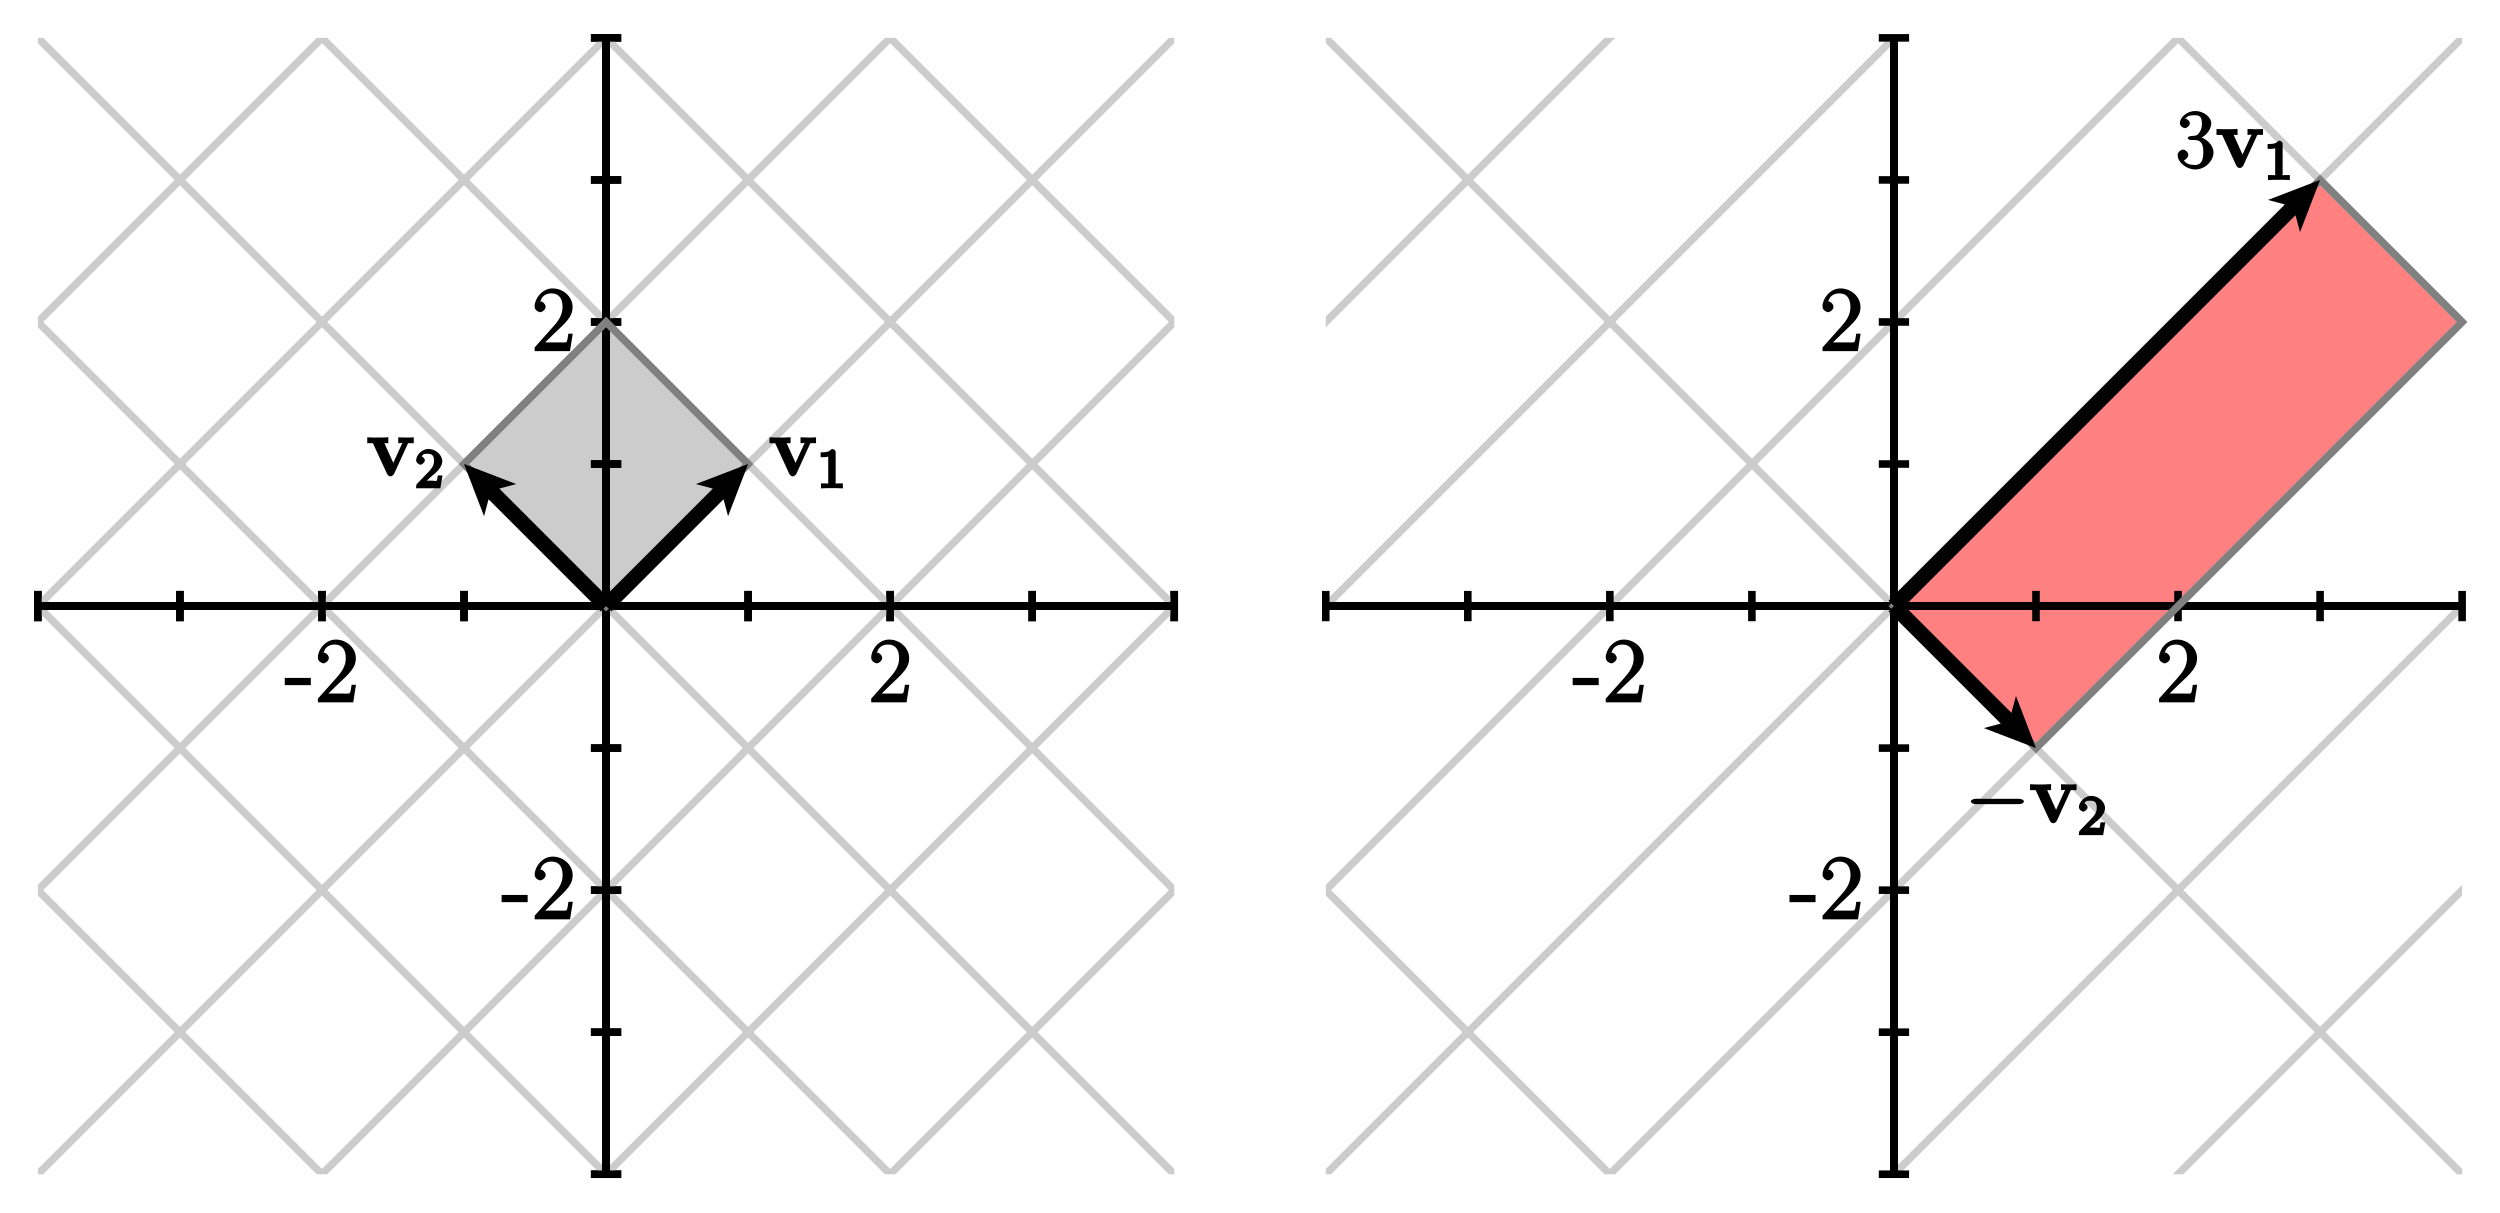
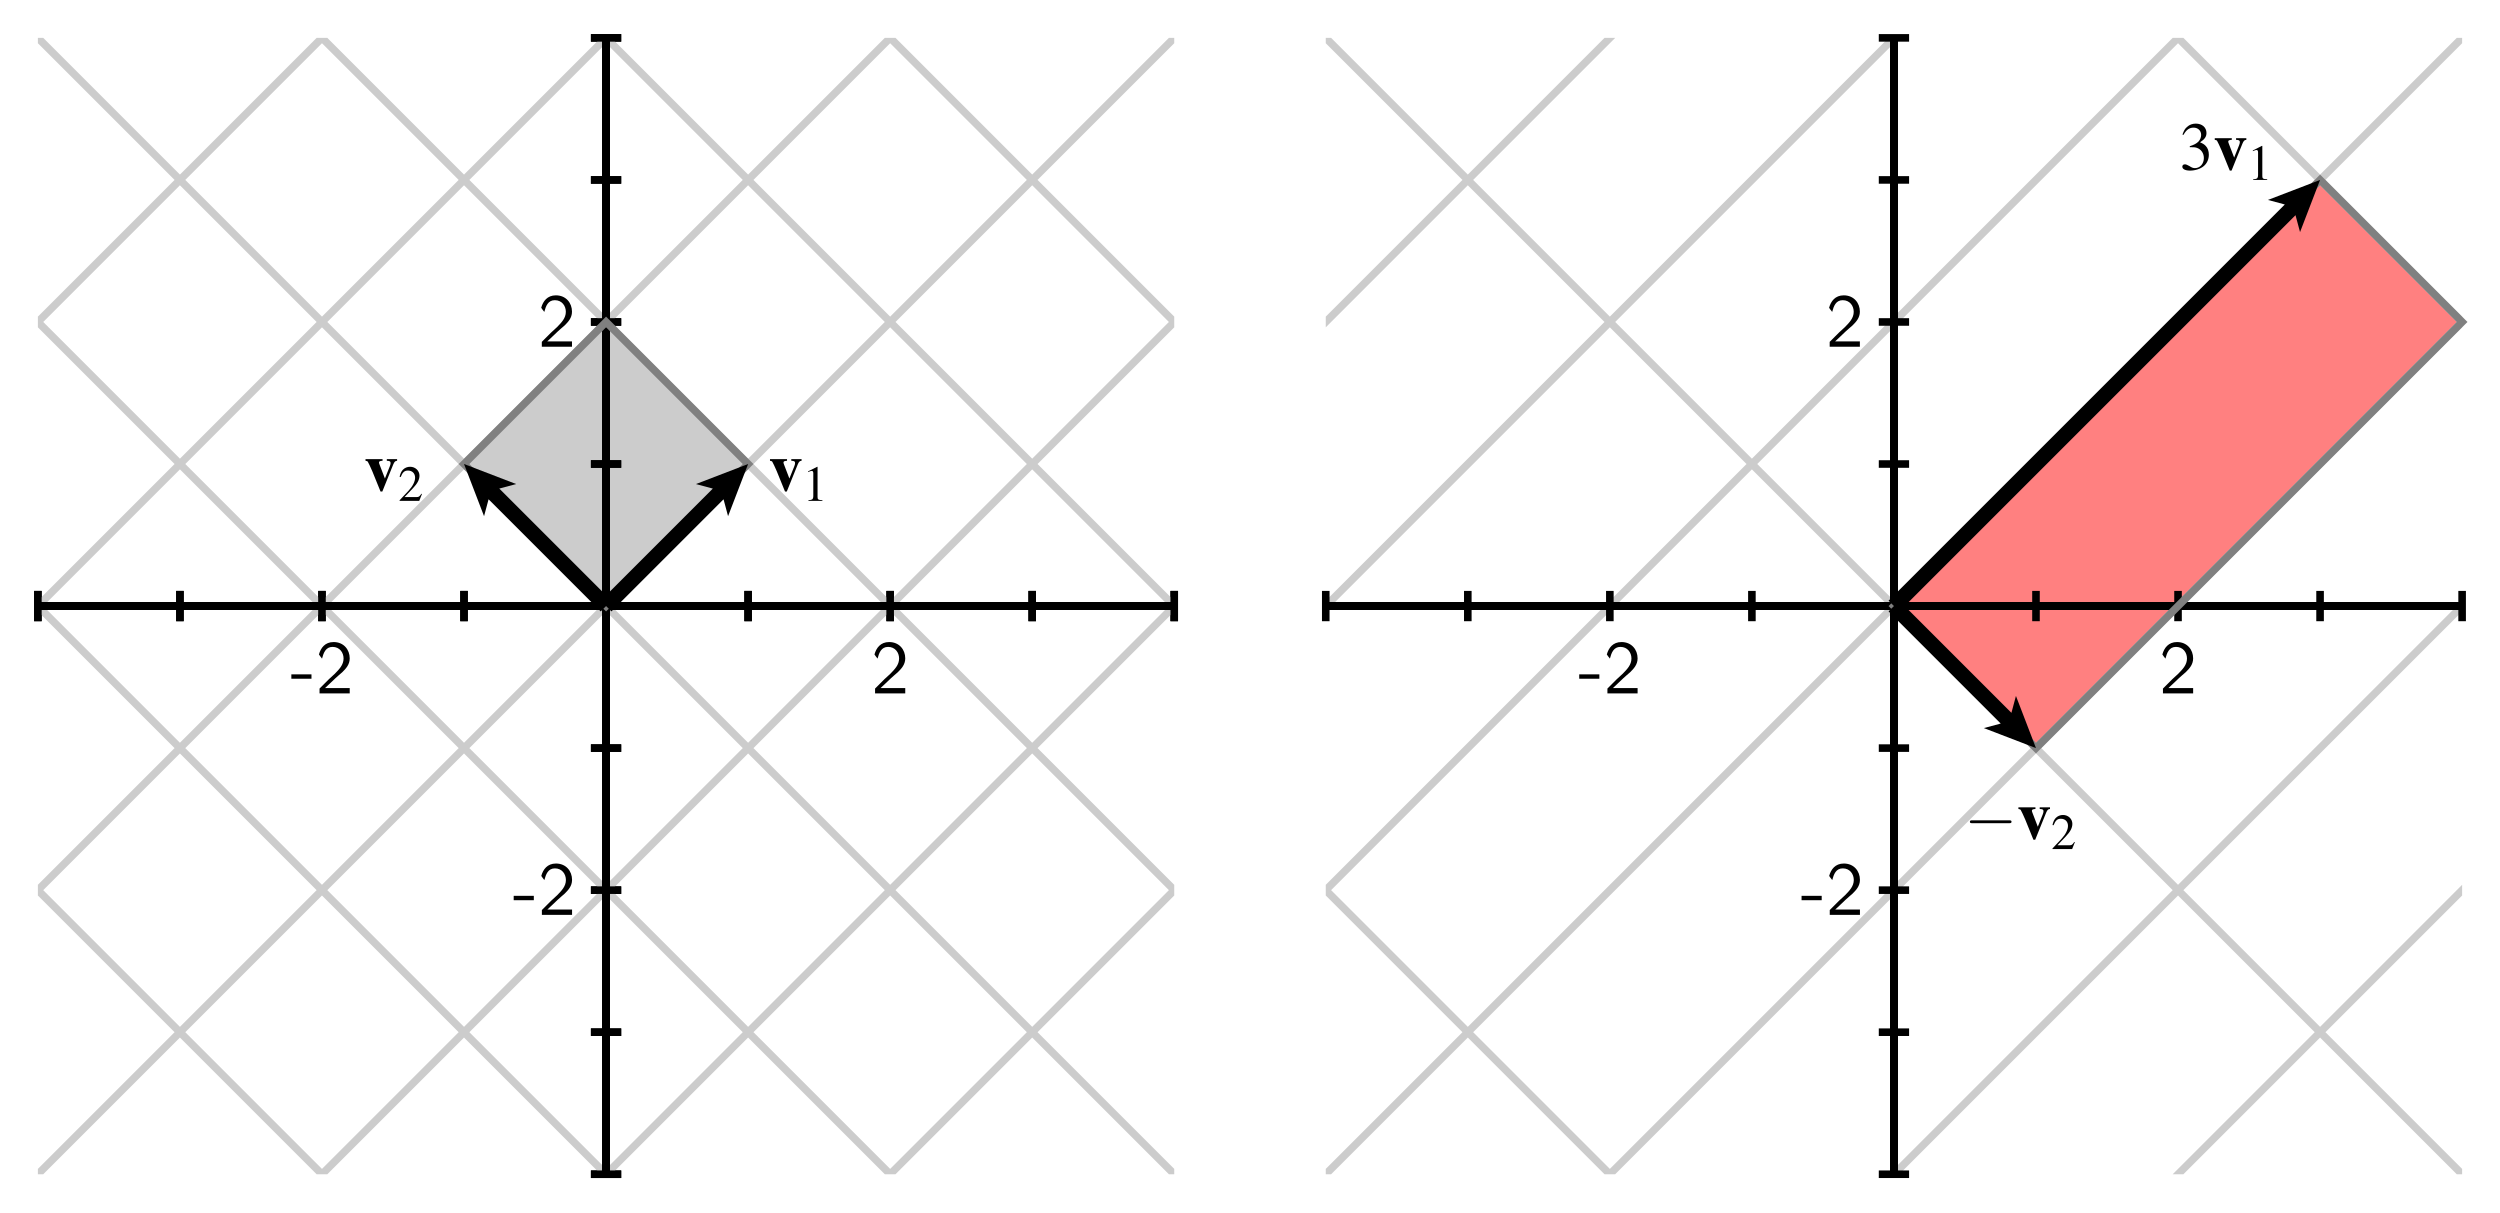
<svg xmlns="http://www.w3.org/2000/svg" xmlns:xlink="http://www.w3.org/1999/xlink" width="330pt" height="160pt" viewBox="0 0 330 160" version="1.1">
  <defs>
    <g>
      <symbol overflow="visible" id="glyph0-0">
        <path style="stroke:none;" d="" />
      </symbol>
      <symbol overflow="visible" id="glyph0-1">
-         <path style="stroke:none;" d="M 3.406 -2.406 L 3.406 -3.219 L -0.031 -3.219 L -0.031 -2.266 L 3.406 -2.266 Z M 3.406 -2.406 " />
+         <path style="stroke:none;" d="M 2.766 -1.938 L 2.766 -2.516 L 0.109 -2.516 L 0.109 -1.938 Z M 2.766 -1.938 " />
      </symbol>
      <symbol overflow="visible" id="glyph0-2">
-         <path style="stroke:none;" d="M 5.281 -2.312 L 4.875 -2.312 C 4.812 -1.953 4.766 -1.406 4.641 -1.219 C 4.562 -1.109 4 -1.156 3.641 -1.156 L 1.422 -1.156 L 1.531 -0.891 C 1.844 -1.156 2.578 -1.938 2.891 -2.219 C 4.719 -3.906 5.438 -4.625 5.438 -5.812 C 5.438 -7.203 4.188 -8.281 2.797 -8.281 C 1.406 -8.281 0.422 -6.938 0.422 -5.906 C 0.422 -5.297 1.109 -5.141 1.156 -5.141 C 1.406 -5.141 1.875 -5.469 1.875 -5.859 C 1.875 -6.188 1.484 -6.578 1.156 -6.578 C 1.047 -6.578 1.016 -6.578 1.219 -6.641 C 1.375 -7.219 1.859 -7.625 2.641 -7.625 C 3.656 -7.625 4.109 -6.922 4.109 -5.812 C 4.109 -4.797 3.578 -4.016 2.891 -3.25 L 0.422 -0.484 L 0.422 0 L 5.094 0 L 5.453 -2.312 Z M 5.281 -2.312 " />
+         <path style="stroke:none;" d="M 1.734 -1.875 L 0.5 -0.641 L 0.5 0 L 4.484 0 L 4.484 -0.703 L 2.672 -0.703 C 2.547 -0.703 2.438 -0.703 2.312 -0.703 L 1.219 -0.703 C 1.547 -0.984 2.297 -1.734 2.609 -2.016 C 2.797 -2.203 3.312 -2.625 3.5 -2.797 C 3.953 -3.25 4.484 -3.781 4.484 -4.625 C 4.484 -5.781 3.688 -6.781 2.359 -6.781 C 1.219 -6.781 0.656 -6 0.422 -5.141 C 0.547 -4.969 0.594 -4.906 0.609 -4.875 C 0.625 -4.859 0.734 -4.734 0.828 -4.594 C 1.031 -5.359 1.312 -6.141 2.219 -6.141 C 3.156 -6.141 3.672 -5.391 3.672 -4.609 C 3.672 -3.766 3.094 -3.188 2.516 -2.594 Z M 1.734 -1.875 " />
      </symbol>
      <symbol overflow="visible" id="glyph1-0">
        <path style="stroke:none;" d="" />
      </symbol>
      <symbol overflow="visible" id="glyph1-1">
-         <path style="stroke:none;" d="M 5.469 -4.234 C 5.547 -4.391 5.469 -4.328 6.266 -4.328 L 6.266 -5.109 C 5.75 -5.078 5.734 -5.078 5.297 -5.078 C 5 -5.078 4.984 -5.078 4.219 -5.109 L 4.219 -4.328 C 4.656 -4.328 4.75 -4.422 4.75 -4.344 C 4.75 -4.344 4.797 -4.438 4.844 -4.547 L 3.562 -1.734 L 2.391 -4.328 L 2.906 -4.328 L 2.906 -5.125 C 2.531 -5.078 1.766 -5.078 1.484 -5.078 C 1.172 -5.078 0.547 -5.078 0.125 -5.109 L 0.125 -4.328 L 0.875 -4.328 L 2.703 -0.359 C 2.797 -0.156 2.953 0.047 3.203 0.047 C 3.375 0.047 3.594 -0.125 3.688 -0.328 Z M 5.469 -4.234 " />
+         <path style="stroke:none;" d="M 4.359 -4.156 L 3 -4.156 L 3 -3.938 C 3.391 -3.922 3.5 -3.859 3.5 -3.641 C 3.5 -3.531 3.469 -3.391 3.406 -3.234 L 2.75 -1.594 L 2.047 -3.422 C 1.984 -3.594 1.969 -3.641 1.969 -3.703 C 1.969 -3.828 2.047 -3.891 2.281 -3.922 C 2.297 -3.922 2.359 -3.922 2.438 -3.938 L 2.438 -4.156 L 0.188 -4.156 L 0.188 -3.938 C 0.391 -3.906 0.453 -3.875 0.5 -3.797 C 0.516 -3.812 0.938 -2.906 1.094 -2.531 L 2.172 0.125 L 2.406 0.125 L 3.844 -3.438 C 4.016 -3.828 4.094 -3.906 4.359 -3.938 Z M 4.359 -4.156 " />
      </symbol>
      <symbol overflow="visible" id="glyph2-0">
        <path style="stroke:none;" d="" />
      </symbol>
      <symbol overflow="visible" id="glyph2-1">
-         <path style="stroke:none;" d="M 2.469 -4.797 C 2.469 -4.984 2.25 -5.188 1.969 -5.188 C 1.609 -4.844 1.375 -4.734 0.484 -4.734 L 0.484 -4.094 C 0.891 -4.094 1.281 -4.094 1.484 -4.188 L 1.484 -0.797 C 1.484 -0.531 1.672 -0.641 0.984 -0.641 L 0.531 -0.641 L 0.531 0.016 C 1.031 -0.016 1.656 -0.016 1.969 -0.016 C 2.297 -0.016 2.922 -0.016 3.422 0.016 L 3.422 -0.641 L 2.969 -0.641 C 2.281 -0.641 2.469 -0.531 2.469 -0.797 Z M 2.469 -4.797 " />
+         <path style="stroke:none;" d="M 1.938 -4.5 L 0.734 -3.891 L 0.734 -3.797 C 0.812 -3.828 0.891 -3.859 0.922 -3.875 C 1.031 -3.922 1.156 -3.953 1.219 -3.953 C 1.359 -3.953 1.422 -3.844 1.422 -3.641 L 1.422 -0.625 C 1.422 -0.406 1.359 -0.25 1.266 -0.188 C 1.156 -0.125 1.062 -0.109 0.781 -0.094 L 0.781 0 L 2.625 0 L 2.625 -0.094 C 2.094 -0.109 1.984 -0.172 1.984 -0.5 L 1.984 -4.484 Z M 1.938 -4.5 " />
      </symbol>
      <symbol overflow="visible" id="glyph2-2">
-         <path style="stroke:none;" d="M 2.172 -1.531 C 2.281 -1.641 2.578 -1.875 2.703 -1.969 C 3.141 -2.391 3.641 -2.922 3.641 -3.578 C 3.641 -4.438 2.719 -5.188 1.812 -5.188 C 0.953 -5.188 0.188 -4.344 0.188 -3.688 C 0.188 -3.344 0.656 -3.094 0.766 -3.094 C 0.922 -3.094 1.344 -3.406 1.344 -3.672 C 1.344 -4.047 0.781 -4.25 0.969 -4.25 C 1.109 -4.578 1.391 -4.547 1.734 -4.547 C 2.406 -4.547 2.547 -4.188 2.547 -3.578 C 2.547 -2.828 2.078 -2.422 1.234 -1.547 L 0.328 -0.609 C 0.234 -0.531 0.188 -0.375 0.188 0 L 3.391 0 L 3.672 -1.688 L 3.047 -1.688 C 2.984 -1.344 2.984 -1.125 2.906 -0.984 C 2.859 -0.922 2.453 -1 2.344 -1 L 1.062 -1 L 1.203 -0.641 Z M 2.172 -1.531 " />
+         <path style="stroke:none;" d="M 3.156 -0.906 L 3.078 -0.938 C 2.828 -0.562 2.75 -0.5 2.438 -0.5 L 0.859 -0.5 L 1.969 -1.672 C 2.562 -2.297 2.828 -2.797 2.828 -3.328 C 2.828 -3.984 2.281 -4.5 1.594 -4.5 C 1.219 -4.5 0.875 -4.359 0.625 -4.094 C 0.422 -3.859 0.312 -3.641 0.203 -3.172 L 0.344 -3.141 C 0.609 -3.797 0.859 -4 1.312 -4 C 1.875 -4 2.25 -3.625 2.25 -3.062 C 2.25 -2.547 1.938 -1.938 1.391 -1.344 L 0.203 -0.078 L 0.203 0 L 2.797 0 Z M 3.156 -0.906 " />
      </symbol>
      <symbol overflow="visible" id="glyph3-0">
        <path style="stroke:none;" d="" />
      </symbol>
      <symbol overflow="visible" id="glyph3-1">
-         <path style="stroke:none;" d="M 1.984 -4.172 C 1.797 -4.172 1.594 -4 1.594 -3.906 C 1.594 -3.797 1.812 -3.656 2.016 -3.656 L 2.5 -3.656 C 3.422 -3.656 3.656 -3.047 3.656 -2.016 C 3.656 -0.594 3.094 -0.359 2.562 -0.359 C 2.047 -0.359 1.328 -0.469 1.094 -0.984 C 1.203 -0.969 1.672 -1.312 1.672 -1.703 C 1.672 -2.016 1.281 -2.391 0.984 -2.391 C 0.719 -2.391 0.266 -2.078 0.266 -1.672 C 0.266 -0.719 1.406 0.234 2.609 0.234 C 3.891 0.234 5 -0.906 5 -2 C 5 -2.984 4.031 -3.922 3 -4.109 L 3 -3.797 C 3.938 -4.078 4.703 -5.016 4.703 -5.859 C 4.703 -6.703 3.656 -7.484 2.609 -7.484 C 1.531 -7.484 0.562 -6.672 0.562 -5.891 C 0.562 -5.453 1.062 -5.219 1.234 -5.219 C 1.453 -5.219 1.875 -5.531 1.875 -5.859 C 1.875 -6.203 1.453 -6.5 1.219 -6.5 C 1.156 -6.5 1.141 -6.5 1.422 -6.609 C 1.625 -6.969 2.531 -6.922 2.578 -6.922 C 2.938 -6.922 3.469 -6.906 3.469 -5.859 C 3.469 -5.641 3.484 -5.156 3.156 -4.688 C 2.844 -4.203 2.609 -4.219 2.312 -4.203 Z M 1.984 -4.172 " />
+         <path style="stroke:none;" d="M 1.375 -2.969 C 1.906 -2.969 2.109 -2.953 2.328 -2.875 C 2.891 -2.672 3.234 -2.156 3.234 -1.531 C 3.234 -0.781 2.734 -0.203 2.062 -0.203 C 1.812 -0.203 1.641 -0.266 1.312 -0.484 C 1.031 -0.641 0.875 -0.703 0.734 -0.703 C 0.516 -0.703 0.391 -0.578 0.391 -0.391 C 0.391 -0.078 0.781 0.125 1.406 0.125 C 2.094 0.125 2.812 -0.109 3.234 -0.484 C 3.656 -0.844 3.891 -1.375 3.891 -1.969 C 3.891 -2.438 3.75 -2.859 3.484 -3.125 C 3.297 -3.328 3.125 -3.438 2.734 -3.609 C 3.359 -4.031 3.578 -4.359 3.578 -4.844 C 3.578 -5.578 3 -6.078 2.172 -6.078 C 1.734 -6.078 1.328 -5.938 1.016 -5.641 C 0.734 -5.406 0.609 -5.172 0.406 -4.625 L 0.547 -4.594 C 0.906 -5.25 1.312 -5.547 1.875 -5.547 C 2.469 -5.547 2.875 -5.141 2.875 -4.578 C 2.875 -4.25 2.734 -3.938 2.516 -3.703 C 2.234 -3.438 1.984 -3.297 1.375 -3.094 Z M 1.375 -2.969 " />
      </symbol>
      <symbol overflow="visible" id="glyph4-0">
        <path style="stroke:none;" d="" />
      </symbol>
      <symbol overflow="visible" id="glyph4-1">
-         <path style="stroke:none;" d="M 7.109 -2.484 C 7.297 -2.484 7.688 -2.609 7.688 -2.828 C 7.688 -3.047 7.297 -3.188 7.109 -3.188 L 1.281 -3.188 C 1.094 -3.188 0.688 -3.047 0.688 -2.828 C 0.688 -2.609 1.094 -2.484 1.281 -2.484 Z M 7.109 -2.484 " />
+         <path style="stroke:none;" d="M 5.938 -2.062 C 6.078 -2.062 6.25 -2.062 6.25 -2.25 C 6.25 -2.438 6.078 -2.438 5.938 -2.438 L 1.062 -2.438 C 0.906 -2.438 0.75 -2.438 0.75 -2.25 C 0.75 -2.062 0.906 -2.062 1.062 -2.062 Z M 5.938 -2.062 " />
      </symbol>
    </g>
    <clipPath id="clip1">
      <path d="M 5 5 L 155 5 L 155 155 L 5 155 Z M 5 5 " />
    </clipPath>
    <clipPath id="clip2">
      <path d="M 175 5 L 325 5 L 325 155 L 175 155 Z M 175 5 " />
    </clipPath>
  </defs>
  <g id="surface1">
-     <path style=" stroke:none;fill-rule:nonzero;fill:rgb(80.077%,80.077%,80.077%);fill-opacity:1;" d="M 80 80 L 98.75 61.25 L 80 42.5 L 61.25 61.25 " />
+     <path style=" stroke:none;fill-rule:nonzero;fill:rgb(80.077%,80.077%,80.077%);fill-opacity:1;" d="M 80 80 L 98.75 61.25 L 80 42.5 L 61.25 61.25 Z M 80 80 " />
    <path style="fill:none;stroke-width:10;stroke-linecap:butt;stroke-linejoin:miter;stroke:rgb(0%,0%,0%);stroke-opacity:1;stroke-miterlimit:10;" d="M 50 800 L 1550 800 M 800 50 L 800 1550 " transform="matrix(0.1,0,0,-0.1,0,160)" />
    <path style="fill:none;stroke-width:10;stroke-linecap:butt;stroke-linejoin:miter;stroke:rgb(0%,0%,0%);stroke-opacity:1;stroke-miterlimit:10;" d="M 50 800 L 1550 800 M 800 50 L 800 1550 M 50 780 L 50 820 " transform="matrix(0.1,0,0,-0.1,0,160)" />
    <path style="fill:none;stroke-width:10;stroke-linecap:butt;stroke-linejoin:miter;stroke:rgb(0%,0%,0%);stroke-opacity:1;stroke-miterlimit:10;" d="M 50 800 L 1550 800 M 800 50 L 800 1550 M 237.5 780 L 237.5 820 " transform="matrix(0.1,0,0,-0.1,0,160)" />
    <path style="fill:none;stroke-width:10;stroke-linecap:butt;stroke-linejoin:miter;stroke:rgb(0%,0%,0%);stroke-opacity:1;stroke-miterlimit:10;" d="M 50 800 L 1550 800 M 800 50 L 800 1550 M 425 780 L 425 820 " transform="matrix(0.1,0,0,-0.1,0,160)" />
    <path style="fill:none;stroke-width:10;stroke-linecap:butt;stroke-linejoin:miter;stroke:rgb(0%,0%,0%);stroke-opacity:1;stroke-miterlimit:10;" d="M 50 800 L 1550 800 M 800 50 L 800 1550 M 612.5 780 L 612.5 820 " transform="matrix(0.1,0,0,-0.1,0,160)" />
    <path style="fill:none;stroke-width:10;stroke-linecap:butt;stroke-linejoin:miter;stroke:rgb(0%,0%,0%);stroke-opacity:1;stroke-miterlimit:10;" d="M 50 800 L 1550 800 M 800 50 L 800 1550 M 800 780 L 800 820 " transform="matrix(0.1,0,0,-0.1,0,160)" />
    <path style="fill:none;stroke-width:10;stroke-linecap:butt;stroke-linejoin:miter;stroke:rgb(0%,0%,0%);stroke-opacity:1;stroke-miterlimit:10;" d="M 50 800 L 1550 800 M 800 50 L 800 1550 M 987.5 780 L 987.5 820 " transform="matrix(0.1,0,0,-0.1,0,160)" />
    <path style="fill:none;stroke-width:10;stroke-linecap:butt;stroke-linejoin:miter;stroke:rgb(0%,0%,0%);stroke-opacity:1;stroke-miterlimit:10;" d="M 50 800 L 1550 800 M 800 50 L 800 1550 M 1175 780 L 1175 820 " transform="matrix(0.1,0,0,-0.1,0,160)" />
    <path style="fill:none;stroke-width:10;stroke-linecap:butt;stroke-linejoin:miter;stroke:rgb(0%,0%,0%);stroke-opacity:1;stroke-miterlimit:10;" d="M 50 800 L 1550 800 M 800 50 L 800 1550 M 1362.5 780 L 1362.5 820 " transform="matrix(0.1,0,0,-0.1,0,160)" />
    <path style="fill:none;stroke-width:10;stroke-linecap:butt;stroke-linejoin:miter;stroke:rgb(0%,0%,0%);stroke-opacity:1;stroke-miterlimit:10;" d="M 50 800 L 1550 800 M 800 50 L 800 1550 M 1550 780 L 1550 820 " transform="matrix(0.1,0,0,-0.1,0,160)" />
    <path style="fill:none;stroke-width:10;stroke-linecap:butt;stroke-linejoin:miter;stroke:rgb(0%,0%,0%);stroke-opacity:1;stroke-miterlimit:10;" d="M 50 800 L 1550 800 M 800 50 L 800 1550 M 780 50 L 820 50 " transform="matrix(0.1,0,0,-0.1,0,160)" />
    <path style="fill:none;stroke-width:10;stroke-linecap:butt;stroke-linejoin:miter;stroke:rgb(0%,0%,0%);stroke-opacity:1;stroke-miterlimit:10;" d="M 50 800 L 1550 800 M 800 50 L 800 1550 M 780 237.5 L 820 237.5 " transform="matrix(0.1,0,0,-0.1,0,160)" />
    <path style="fill:none;stroke-width:10;stroke-linecap:butt;stroke-linejoin:miter;stroke:rgb(0%,0%,0%);stroke-opacity:1;stroke-miterlimit:10;" d="M 50 800 L 1550 800 M 800 50 L 800 1550 M 780 425 L 820 425 " transform="matrix(0.1,0,0,-0.1,0,160)" />
    <path style="fill:none;stroke-width:10;stroke-linecap:butt;stroke-linejoin:miter;stroke:rgb(0%,0%,0%);stroke-opacity:1;stroke-miterlimit:10;" d="M 50 800 L 1550 800 M 800 50 L 800 1550 M 780 612.5 L 820 612.5 " transform="matrix(0.1,0,0,-0.1,0,160)" />
    <path style="fill:none;stroke-width:10;stroke-linecap:butt;stroke-linejoin:miter;stroke:rgb(0%,0%,0%);stroke-opacity:1;stroke-miterlimit:10;" d="M 50 800 L 1550 800 M 800 50 L 800 1550 M 780 800 L 820 800 " transform="matrix(0.1,0,0,-0.1,0,160)" />
    <path style="fill:none;stroke-width:10;stroke-linecap:butt;stroke-linejoin:miter;stroke:rgb(0%,0%,0%);stroke-opacity:1;stroke-miterlimit:10;" d="M 50 800 L 1550 800 M 800 50 L 800 1550 M 780 987.5 L 820 987.5 " transform="matrix(0.1,0,0,-0.1,0,160)" />
    <path style="fill:none;stroke-width:10;stroke-linecap:butt;stroke-linejoin:miter;stroke:rgb(0%,0%,0%);stroke-opacity:1;stroke-miterlimit:10;" d="M 50 800 L 1550 800 M 800 50 L 800 1550 M 780 1175 L 820 1175 " transform="matrix(0.1,0,0,-0.1,0,160)" />
    <path style="fill:none;stroke-width:10;stroke-linecap:butt;stroke-linejoin:miter;stroke:rgb(0%,0%,0%);stroke-opacity:1;stroke-miterlimit:10;" d="M 50 800 L 1550 800 M 800 50 L 800 1550 M 780 1362.5 L 820 1362.5 " transform="matrix(0.1,0,0,-0.1,0,160)" />
    <path style="fill:none;stroke-width:10;stroke-linecap:butt;stroke-linejoin:miter;stroke:rgb(0%,0%,0%);stroke-opacity:1;stroke-miterlimit:10;" d="M 50 800 L 1550 800 M 800 50 L 800 1550 M 780 1550 L 820 1550 " transform="matrix(0.1,0,0,-0.1,0,160)" />
    <g style="fill:rgb(0%,0%,0%);fill-opacity:1;">
-       <use xlink:href="#glyph0-1" x="37.623" y="92.704" />
-       <use xlink:href="#glyph0-2" x="41.535" y="92.704" />
+       <use xlink:href="#glyph0-1" x="38.349" y="91.531" />
+       <use xlink:href="#glyph0-2" x="41.679" y="91.531" />
    </g>
    <g style="fill:rgb(0%,0%,0%);fill-opacity:1;">
-       <use xlink:href="#glyph0-2" x="114.574" y="92.704" />
+       <use xlink:href="#glyph0-2" x="115.009" y="91.531" />
    </g>
    <g style="fill:rgb(0%,0%,0%);fill-opacity:1;">
-       <use xlink:href="#glyph0-1" x="66.245" y="121.352" />
-       <use xlink:href="#glyph0-2" x="70.157" y="121.352" />
+       <use xlink:href="#glyph0-1" x="67.698" y="120.766" />
+       <use xlink:href="#glyph0-2" x="71.028" y="120.766" />
    </g>
    <g style="fill:rgb(0%,0%,0%);fill-opacity:1;">
-       <use xlink:href="#glyph0-2" x="70.147" y="46.352" />
+       <use xlink:href="#glyph0-2" x="71.019" y="45.766" />
    </g>
    <g clip-path="url(#clip1)" clip-rule="nonzero">
      <path style="fill:none;stroke-width:10;stroke-linecap:butt;stroke-linejoin:miter;stroke:rgb(80.077%,80.077%,80.077%);stroke-opacity:1;stroke-miterlimit:10;" d="M 800 -700 L -700 800 M 987.5 -512.5 L -512.5 987.5 M 1175 -325 L -325 1175 M 1362.5 -137.5 L -137.5 1362.5 M 1550 50 L 50 1550 M 1737.5 237.5 L 237.5 1737.5 M 1925 425 L 425 1925 M 2112.5 612.5 L 612.5 2112.5 M 2300 800 L 800 2300 M 800 -700 L 2300 800 M 612.5 -512.5 L 2112.5 987.5 M 425 -325 L 1925 1175 M 237.5 -137.5 L 1737.5 1362.5 M 50 50 L 1550 1550 M -137.5 237.5 L 1362.5 1737.5 M -325 425 L 1175 1925 M -512.5 612.5 L 987.5 2112.5 M -700 800 L 800 2300 " transform="matrix(0.1,0,0,-0.1,0,160)" />
    </g>
    <path style="fill:none;stroke-width:10;stroke-linecap:butt;stroke-linejoin:miter;stroke:rgb(0%,0%,0%);stroke-opacity:1;stroke-miterlimit:10;" d="M 50 800 L 1550 800 M 800 50 L 800 1550 " transform="matrix(0.1,0,0,-0.1,0,160)" />
    <path style="fill:none;stroke-width:10;stroke-linecap:butt;stroke-linejoin:miter;stroke:rgb(0%,0%,0%);stroke-opacity:1;stroke-miterlimit:10;" d="M 50 800 L 1550 800 M 800 50 L 800 1550 M 50 780 L 50 820 " transform="matrix(0.1,0,0,-0.1,0,160)" />
    <path style="fill:none;stroke-width:10;stroke-linecap:butt;stroke-linejoin:miter;stroke:rgb(0%,0%,0%);stroke-opacity:1;stroke-miterlimit:10;" d="M 50 800 L 1550 800 M 800 50 L 800 1550 M 237.5 780 L 237.5 820 " transform="matrix(0.1,0,0,-0.1,0,160)" />
    <path style="fill:none;stroke-width:10;stroke-linecap:butt;stroke-linejoin:miter;stroke:rgb(0%,0%,0%);stroke-opacity:1;stroke-miterlimit:10;" d="M 50 800 L 1550 800 M 800 50 L 800 1550 M 425 780 L 425 820 " transform="matrix(0.1,0,0,-0.1,0,160)" />
    <path style="fill:none;stroke-width:10;stroke-linecap:butt;stroke-linejoin:miter;stroke:rgb(0%,0%,0%);stroke-opacity:1;stroke-miterlimit:10;" d="M 50 800 L 1550 800 M 800 50 L 800 1550 M 612.5 780 L 612.5 820 " transform="matrix(0.1,0,0,-0.1,0,160)" />
    <path style="fill:none;stroke-width:10;stroke-linecap:butt;stroke-linejoin:miter;stroke:rgb(0%,0%,0%);stroke-opacity:1;stroke-miterlimit:10;" d="M 50 800 L 1550 800 M 800 50 L 800 1550 M 800 780 L 800 820 " transform="matrix(0.1,0,0,-0.1,0,160)" />
    <path style="fill:none;stroke-width:10;stroke-linecap:butt;stroke-linejoin:miter;stroke:rgb(0%,0%,0%);stroke-opacity:1;stroke-miterlimit:10;" d="M 50 800 L 1550 800 M 800 50 L 800 1550 M 987.5 780 L 987.5 820 " transform="matrix(0.1,0,0,-0.1,0,160)" />
    <path style="fill:none;stroke-width:10;stroke-linecap:butt;stroke-linejoin:miter;stroke:rgb(0%,0%,0%);stroke-opacity:1;stroke-miterlimit:10;" d="M 50 800 L 1550 800 M 800 50 L 800 1550 M 1175 780 L 1175 820 " transform="matrix(0.1,0,0,-0.1,0,160)" />
    <path style="fill:none;stroke-width:10;stroke-linecap:butt;stroke-linejoin:miter;stroke:rgb(0%,0%,0%);stroke-opacity:1;stroke-miterlimit:10;" d="M 50 800 L 1550 800 M 800 50 L 800 1550 M 1362.5 780 L 1362.5 820 " transform="matrix(0.1,0,0,-0.1,0,160)" />
    <path style="fill:none;stroke-width:10;stroke-linecap:butt;stroke-linejoin:miter;stroke:rgb(0%,0%,0%);stroke-opacity:1;stroke-miterlimit:10;" d="M 50 800 L 1550 800 M 800 50 L 800 1550 M 1550 780 L 1550 820 " transform="matrix(0.1,0,0,-0.1,0,160)" />
    <path style="fill:none;stroke-width:10;stroke-linecap:butt;stroke-linejoin:miter;stroke:rgb(0%,0%,0%);stroke-opacity:1;stroke-miterlimit:10;" d="M 50 800 L 1550 800 M 800 50 L 800 1550 M 780 50 L 820 50 " transform="matrix(0.1,0,0,-0.1,0,160)" />
    <path style="fill:none;stroke-width:10;stroke-linecap:butt;stroke-linejoin:miter;stroke:rgb(0%,0%,0%);stroke-opacity:1;stroke-miterlimit:10;" d="M 50 800 L 1550 800 M 800 50 L 800 1550 M 780 237.5 L 820 237.5 " transform="matrix(0.1,0,0,-0.1,0,160)" />
    <path style="fill:none;stroke-width:10;stroke-linecap:butt;stroke-linejoin:miter;stroke:rgb(0%,0%,0%);stroke-opacity:1;stroke-miterlimit:10;" d="M 50 800 L 1550 800 M 800 50 L 800 1550 M 780 425 L 820 425 " transform="matrix(0.1,0,0,-0.1,0,160)" />
    <path style="fill:none;stroke-width:10;stroke-linecap:butt;stroke-linejoin:miter;stroke:rgb(0%,0%,0%);stroke-opacity:1;stroke-miterlimit:10;" d="M 50 800 L 1550 800 M 800 50 L 800 1550 M 780 612.5 L 820 612.5 " transform="matrix(0.1,0,0,-0.1,0,160)" />
    <path style="fill:none;stroke-width:10;stroke-linecap:butt;stroke-linejoin:miter;stroke:rgb(0%,0%,0%);stroke-opacity:1;stroke-miterlimit:10;" d="M 50 800 L 1550 800 M 800 50 L 800 1550 M 780 800 L 820 800 " transform="matrix(0.1,0,0,-0.1,0,160)" />
    <path style="fill:none;stroke-width:10;stroke-linecap:butt;stroke-linejoin:miter;stroke:rgb(0%,0%,0%);stroke-opacity:1;stroke-miterlimit:10;" d="M 50 800 L 1550 800 M 800 50 L 800 1550 M 780 987.5 L 820 987.5 " transform="matrix(0.1,0,0,-0.1,0,160)" />
    <path style="fill:none;stroke-width:10;stroke-linecap:butt;stroke-linejoin:miter;stroke:rgb(0%,0%,0%);stroke-opacity:1;stroke-miterlimit:10;" d="M 50 800 L 1550 800 M 800 50 L 800 1550 M 780 1175 L 820 1175 " transform="matrix(0.1,0,0,-0.1,0,160)" />
    <path style="fill:none;stroke-width:10;stroke-linecap:butt;stroke-linejoin:miter;stroke:rgb(0%,0%,0%);stroke-opacity:1;stroke-miterlimit:10;" d="M 50 800 L 1550 800 M 800 50 L 800 1550 M 780 1362.5 L 820 1362.5 " transform="matrix(0.1,0,0,-0.1,0,160)" />
    <path style="fill:none;stroke-width:10;stroke-linecap:butt;stroke-linejoin:miter;stroke:rgb(0%,0%,0%);stroke-opacity:1;stroke-miterlimit:10;" d="M 50 800 L 1550 800 M 800 50 L 800 1550 M 780 1550 L 820 1550 " transform="matrix(0.1,0,0,-0.1,0,160)" />
    <path style="fill:none;stroke-width:10;stroke-linecap:butt;stroke-linejoin:miter;stroke:rgb(50%,50%,50%);stroke-opacity:1;stroke-miterlimit:10;" d="M 800 800 L 987.5 987.5 L 800 1175 L 612.5 987.5 Z M 800 800 " transform="matrix(0.1,0,0,-0.1,0,160)" />
    <path style=" stroke:none;fill-rule:nonzero;fill:rgb(0%,0%,0%);fill-opacity:1;" d="M 80.707 80.707 L 95.508 65.906 L 96.105 68.137 L 98.75 61.25 L 91.863 63.895 L 94.094 64.492 L 79.293 79.293 L 80.707 80.707 " />
    <path style=" stroke:none;fill-rule:nonzero;fill:rgb(0%,0%,0%);fill-opacity:1;" d="M 80.707 79.293 L 65.906 64.492 L 68.137 63.895 L 61.25 61.25 L 63.895 68.137 L 64.492 65.906 L 79.293 80.707 L 80.707 79.293 " />
    <g style="fill:rgb(0%,0%,0%);fill-opacity:1;">
-       <use xlink:href="#glyph1-1" x="101.45" y="62.834" />
+       <use xlink:href="#glyph1-1" x="101.45" y="64.759" />
    </g>
    <g style="fill:rgb(0%,0%,0%);fill-opacity:1;">
-       <use xlink:href="#glyph2-1" x="107.839" y="64.448" />
+       <use xlink:href="#glyph2-1" x="105.933" y="66.113" />
    </g>
    <g style="fill:rgb(0%,0%,0%);fill-opacity:1;">
-       <use xlink:href="#glyph1-1" x="48.351" y="62.834" />
+       <use xlink:href="#glyph1-1" x="48.059" y="64.759" />
    </g>
    <g style="fill:rgb(0%,0%,0%);fill-opacity:1;">
-       <use xlink:href="#glyph2-2" x="54.739" y="64.448" />
+       <use xlink:href="#glyph2-2" x="52.543" y="66.113" />
    </g>
-     <path style=" stroke:none;fill-rule:nonzero;fill:rgb(100%,50%,50%);fill-opacity:1;" d="M 250 80 L 306.25 23.75 L 325 42.5 L 268.75 98.75 " />
+     <path style=" stroke:none;fill-rule:nonzero;fill:rgb(100%,50%,50%);fill-opacity:1;" d="M 250 80 L 306.25 23.75 L 325 42.5 L 268.75 98.75 Z M 250 80 " />
    <g clip-path="url(#clip2)" clip-rule="nonzero">
      <path style="fill:none;stroke-width:10;stroke-linecap:butt;stroke-linejoin:miter;stroke:rgb(80.077%,80.077%,80.077%);stroke-opacity:1;stroke-miterlimit:10;" d="M -500 -700 L 1000 -2200 M 62.5 -137.5 L 1562.5 -1637.5 M 625 425 L 2125 -1075 M 1187.5 987.5 L 2687.5 -512.5 M 1750 1550 L 3250 50 M 2312.5 2112.5 L 3812.5 612.5 M 2875 2675 L 4375 1175 M 3437.5 3237.5 L 4937.5 1737.5 M 4000 3800 L 5500 2300 M -500 -700 L 4000 3800 M -312.5 -887.5 L 4187.5 3612.5 M -125 -1075 L 4375 3425 M 62.5 -1262.5 L 4562.5 3237.5 M 250 -1450 L 4750 3050 M 437.5 -1637.5 L 4937.5 2862.5 M 625 -1825 L 5125 2675 M 812.5 -2012.5 L 5312.5 2487.5 M 1000 -2200 L 5500 2300 " transform="matrix(0.1,0,0,-0.1,0,160)" />
    </g>
    <path style="fill:none;stroke-width:10;stroke-linecap:butt;stroke-linejoin:miter;stroke:rgb(0%,0%,0%);stroke-opacity:1;stroke-miterlimit:10;" d="M 1750 800 L 3250 800 M 2500 50 L 2500 1550 " transform="matrix(0.1,0,0,-0.1,0,160)" />
    <path style="fill:none;stroke-width:10;stroke-linecap:butt;stroke-linejoin:miter;stroke:rgb(0%,0%,0%);stroke-opacity:1;stroke-miterlimit:10;" d="M 1750 800 L 3250 800 M 2500 50 L 2500 1550 M 1750 780 L 1750 820 " transform="matrix(0.1,0,0,-0.1,0,160)" />
    <path style="fill:none;stroke-width:10;stroke-linecap:butt;stroke-linejoin:miter;stroke:rgb(0%,0%,0%);stroke-opacity:1;stroke-miterlimit:10;" d="M 1750 800 L 3250 800 M 2500 50 L 2500 1550 M 1937.5 780 L 1937.5 820 " transform="matrix(0.1,0,0,-0.1,0,160)" />
    <path style="fill:none;stroke-width:10;stroke-linecap:butt;stroke-linejoin:miter;stroke:rgb(0%,0%,0%);stroke-opacity:1;stroke-miterlimit:10;" d="M 1750 800 L 3250 800 M 2500 50 L 2500 1550 M 2125 780 L 2125 820 " transform="matrix(0.1,0,0,-0.1,0,160)" />
    <path style="fill:none;stroke-width:10;stroke-linecap:butt;stroke-linejoin:miter;stroke:rgb(0%,0%,0%);stroke-opacity:1;stroke-miterlimit:10;" d="M 1750 800 L 3250 800 M 2500 50 L 2500 1550 M 2312.5 780 L 2312.5 820 " transform="matrix(0.1,0,0,-0.1,0,160)" />
    <path style="fill:none;stroke-width:10;stroke-linecap:butt;stroke-linejoin:miter;stroke:rgb(0%,0%,0%);stroke-opacity:1;stroke-miterlimit:10;" d="M 1750 800 L 3250 800 M 2500 50 L 2500 1550 M 2500 780 L 2500 820 " transform="matrix(0.1,0,0,-0.1,0,160)" />
    <path style="fill:none;stroke-width:10;stroke-linecap:butt;stroke-linejoin:miter;stroke:rgb(0%,0%,0%);stroke-opacity:1;stroke-miterlimit:10;" d="M 1750 800 L 3250 800 M 2500 50 L 2500 1550 M 2687.5 780 L 2687.5 820 " transform="matrix(0.1,0,0,-0.1,0,160)" />
    <path style="fill:none;stroke-width:10;stroke-linecap:butt;stroke-linejoin:miter;stroke:rgb(0%,0%,0%);stroke-opacity:1;stroke-miterlimit:10;" d="M 1750 800 L 3250 800 M 2500 50 L 2500 1550 M 2875 780 L 2875 820 " transform="matrix(0.1,0,0,-0.1,0,160)" />
    <path style="fill:none;stroke-width:10;stroke-linecap:butt;stroke-linejoin:miter;stroke:rgb(0%,0%,0%);stroke-opacity:1;stroke-miterlimit:10;" d="M 1750 800 L 3250 800 M 2500 50 L 2500 1550 M 3062.5 780 L 3062.5 820 " transform="matrix(0.1,0,0,-0.1,0,160)" />
    <path style="fill:none;stroke-width:10;stroke-linecap:butt;stroke-linejoin:miter;stroke:rgb(0%,0%,0%);stroke-opacity:1;stroke-miterlimit:10;" d="M 1750 800 L 3250 800 M 2500 50 L 2500 1550 M 3250 780 L 3250 820 " transform="matrix(0.1,0,0,-0.1,0,160)" />
    <path style="fill:none;stroke-width:10;stroke-linecap:butt;stroke-linejoin:miter;stroke:rgb(0%,0%,0%);stroke-opacity:1;stroke-miterlimit:10;" d="M 1750 800 L 3250 800 M 2500 50 L 2500 1550 M 2480 50 L 2520 50 " transform="matrix(0.1,0,0,-0.1,0,160)" />
    <path style="fill:none;stroke-width:10;stroke-linecap:butt;stroke-linejoin:miter;stroke:rgb(0%,0%,0%);stroke-opacity:1;stroke-miterlimit:10;" d="M 1750 800 L 3250 800 M 2500 50 L 2500 1550 M 2480 237.5 L 2520 237.5 " transform="matrix(0.1,0,0,-0.1,0,160)" />
    <path style="fill:none;stroke-width:10;stroke-linecap:butt;stroke-linejoin:miter;stroke:rgb(0%,0%,0%);stroke-opacity:1;stroke-miterlimit:10;" d="M 1750 800 L 3250 800 M 2500 50 L 2500 1550 M 2480 425 L 2520 425 " transform="matrix(0.1,0,0,-0.1,0,160)" />
    <path style="fill:none;stroke-width:10;stroke-linecap:butt;stroke-linejoin:miter;stroke:rgb(0%,0%,0%);stroke-opacity:1;stroke-miterlimit:10;" d="M 1750 800 L 3250 800 M 2500 50 L 2500 1550 M 2480 612.5 L 2520 612.5 " transform="matrix(0.1,0,0,-0.1,0,160)" />
    <path style="fill:none;stroke-width:10;stroke-linecap:butt;stroke-linejoin:miter;stroke:rgb(0%,0%,0%);stroke-opacity:1;stroke-miterlimit:10;" d="M 1750 800 L 3250 800 M 2500 50 L 2500 1550 M 2480 800 L 2520 800 " transform="matrix(0.1,0,0,-0.1,0,160)" />
    <path style="fill:none;stroke-width:10;stroke-linecap:butt;stroke-linejoin:miter;stroke:rgb(0%,0%,0%);stroke-opacity:1;stroke-miterlimit:10;" d="M 1750 800 L 3250 800 M 2500 50 L 2500 1550 M 2480 987.5 L 2520 987.5 " transform="matrix(0.1,0,0,-0.1,0,160)" />
    <path style="fill:none;stroke-width:10;stroke-linecap:butt;stroke-linejoin:miter;stroke:rgb(0%,0%,0%);stroke-opacity:1;stroke-miterlimit:10;" d="M 1750 800 L 3250 800 M 2500 50 L 2500 1550 M 2480 1175 L 2520 1175 " transform="matrix(0.1,0,0,-0.1,0,160)" />
    <path style="fill:none;stroke-width:10;stroke-linecap:butt;stroke-linejoin:miter;stroke:rgb(0%,0%,0%);stroke-opacity:1;stroke-miterlimit:10;" d="M 1750 800 L 3250 800 M 2500 50 L 2500 1550 M 2480 1362.5 L 2520 1362.5 " transform="matrix(0.1,0,0,-0.1,0,160)" />
    <path style="fill:none;stroke-width:10;stroke-linecap:butt;stroke-linejoin:miter;stroke:rgb(0%,0%,0%);stroke-opacity:1;stroke-miterlimit:10;" d="M 1750 800 L 3250 800 M 2500 50 L 2500 1550 M 2480 1550 L 2520 1550 " transform="matrix(0.1,0,0,-0.1,0,160)" />
    <g style="fill:rgb(0%,0%,0%);fill-opacity:1;">
-       <use xlink:href="#glyph0-1" x="207.623" y="92.704" />
-       <use xlink:href="#glyph0-2" x="211.535" y="92.704" />
+       <use xlink:href="#glyph0-1" x="208.349" y="91.531" />
+       <use xlink:href="#glyph0-2" x="211.679" y="91.531" />
    </g>
    <g style="fill:rgb(0%,0%,0%);fill-opacity:1;">
-       <use xlink:href="#glyph0-2" x="284.574" y="92.704" />
+       <use xlink:href="#glyph0-2" x="285.01" y="91.531" />
    </g>
    <g style="fill:rgb(0%,0%,0%);fill-opacity:1;">
-       <use xlink:href="#glyph0-1" x="236.245" y="121.352" />
-       <use xlink:href="#glyph0-2" x="240.157" y="121.352" />
+       <use xlink:href="#glyph0-1" x="237.698" y="120.766" />
+       <use xlink:href="#glyph0-2" x="241.028" y="120.766" />
    </g>
    <g style="fill:rgb(0%,0%,0%);fill-opacity:1;">
-       <use xlink:href="#glyph0-2" x="240.147" y="46.352" />
+       <use xlink:href="#glyph0-2" x="241.019" y="45.766" />
    </g>
    <path style="fill:none;stroke-width:10;stroke-linecap:butt;stroke-linejoin:miter;stroke:rgb(50%,50%,50%);stroke-opacity:1;stroke-miterlimit:10;" d="M 2500 800 L 3062.5 1362.5 L 3250 1175 L 2687.5 612.5 Z M 2500 800 " transform="matrix(0.1,0,0,-0.1,0,160)" />
    <path style=" stroke:none;fill-rule:nonzero;fill:rgb(0%,0%,0%);fill-opacity:1;" d="M 250.707 80.707 L 303.008 28.406 L 303.605 30.637 L 306.25 23.75 L 299.363 26.395 L 301.594 26.992 L 249.293 79.293 L 250.707 80.707 " />
    <path style=" stroke:none;fill-rule:nonzero;fill:rgb(0%,0%,0%);fill-opacity:1;" d="M 249.293 80.707 L 264.094 95.508 L 261.863 96.105 L 268.75 98.75 L 266.105 91.863 L 265.508 94.094 L 250.707 79.293 L 249.293 80.707 " />
    <g style="fill:rgb(0%,0%,0%);fill-opacity:1;">
-       <use xlink:href="#glyph3-1" x="287.183" y="22.136" />
+       <use xlink:href="#glyph3-1" x="287.676" y="22.395" />
    </g>
    <g style="fill:rgb(0%,0%,0%);fill-opacity:1;">
-       <use xlink:href="#glyph1-1" x="292.451" y="22.136" />
+       <use xlink:href="#glyph1-1" x="292.159" y="22.395" />
    </g>
    <g style="fill:rgb(0%,0%,0%);fill-opacity:1;">
-       <use xlink:href="#glyph2-1" x="298.839" y="23.75" />
+       <use xlink:href="#glyph2-1" x="296.642" y="23.75" />
    </g>
    <g style="fill:rgb(0%,0%,0%);fill-opacity:1;">
-       <use xlink:href="#glyph4-1" x="259.466" y="108.627" />
+       <use xlink:href="#glyph4-1" x="259.274" y="110.722" />
    </g>
    <g style="fill:rgb(0%,0%,0%);fill-opacity:1;">
-       <use xlink:href="#glyph1-1" x="267.835" y="108.627" />
+       <use xlink:href="#glyph1-1" x="266.241" y="110.722" />
    </g>
    <g style="fill:rgb(0%,0%,0%);fill-opacity:1;">
-       <use xlink:href="#glyph2-2" x="274.223" y="110.24" />
+       <use xlink:href="#glyph2-2" x="270.724" y="112.076" />
    </g>
  </g>
</svg>
